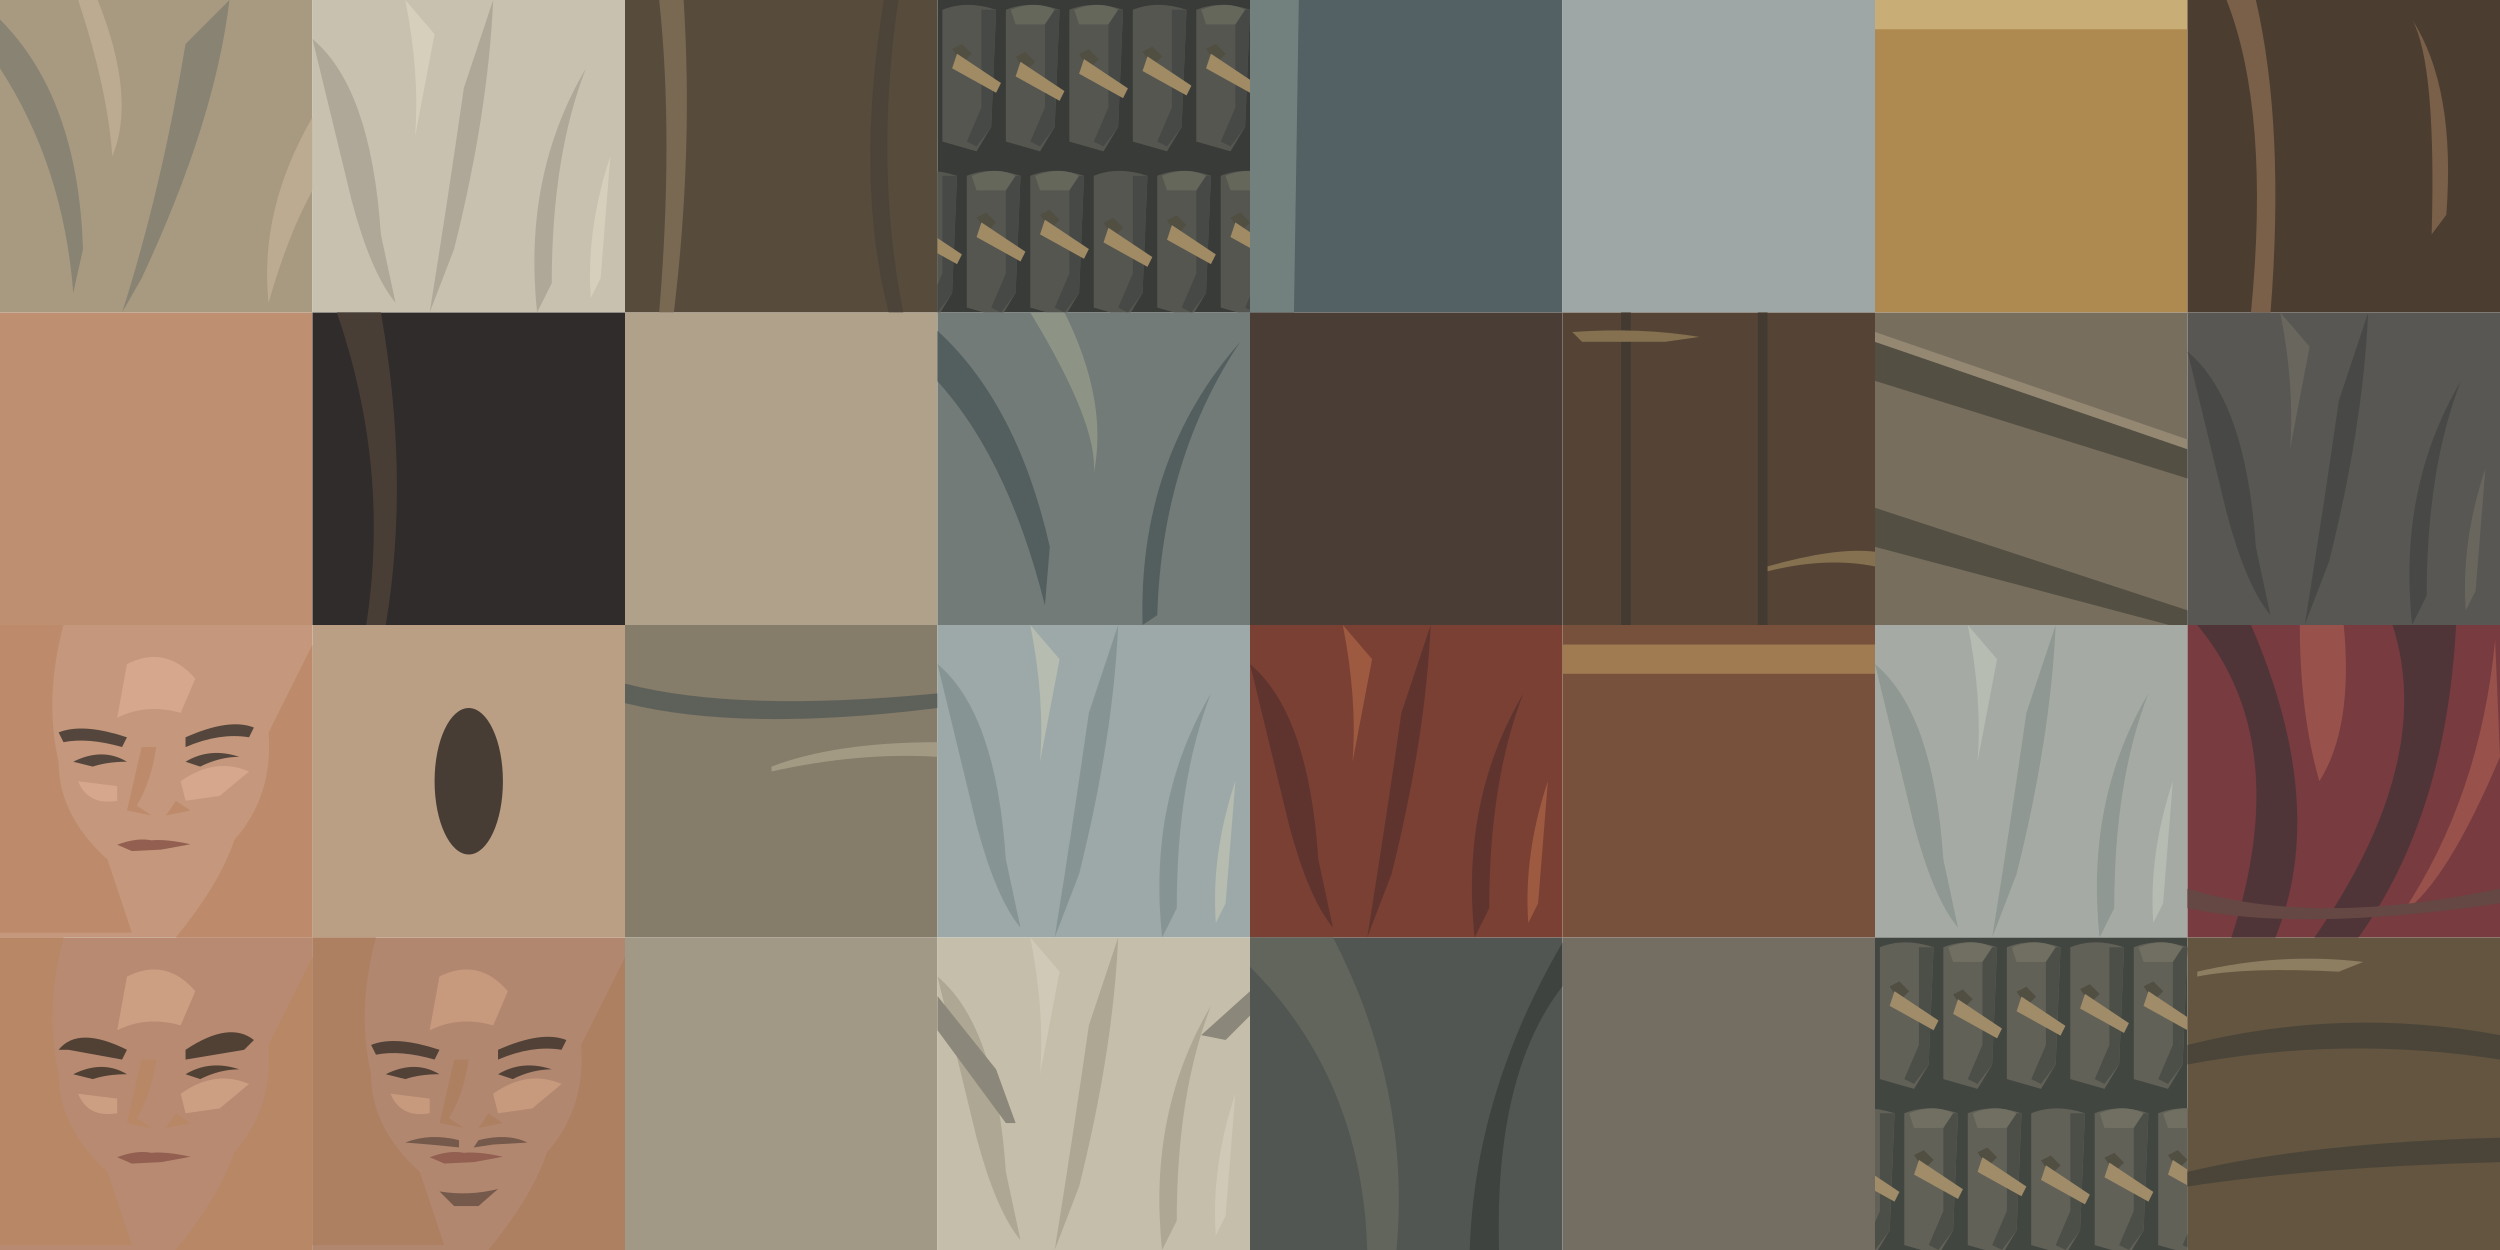
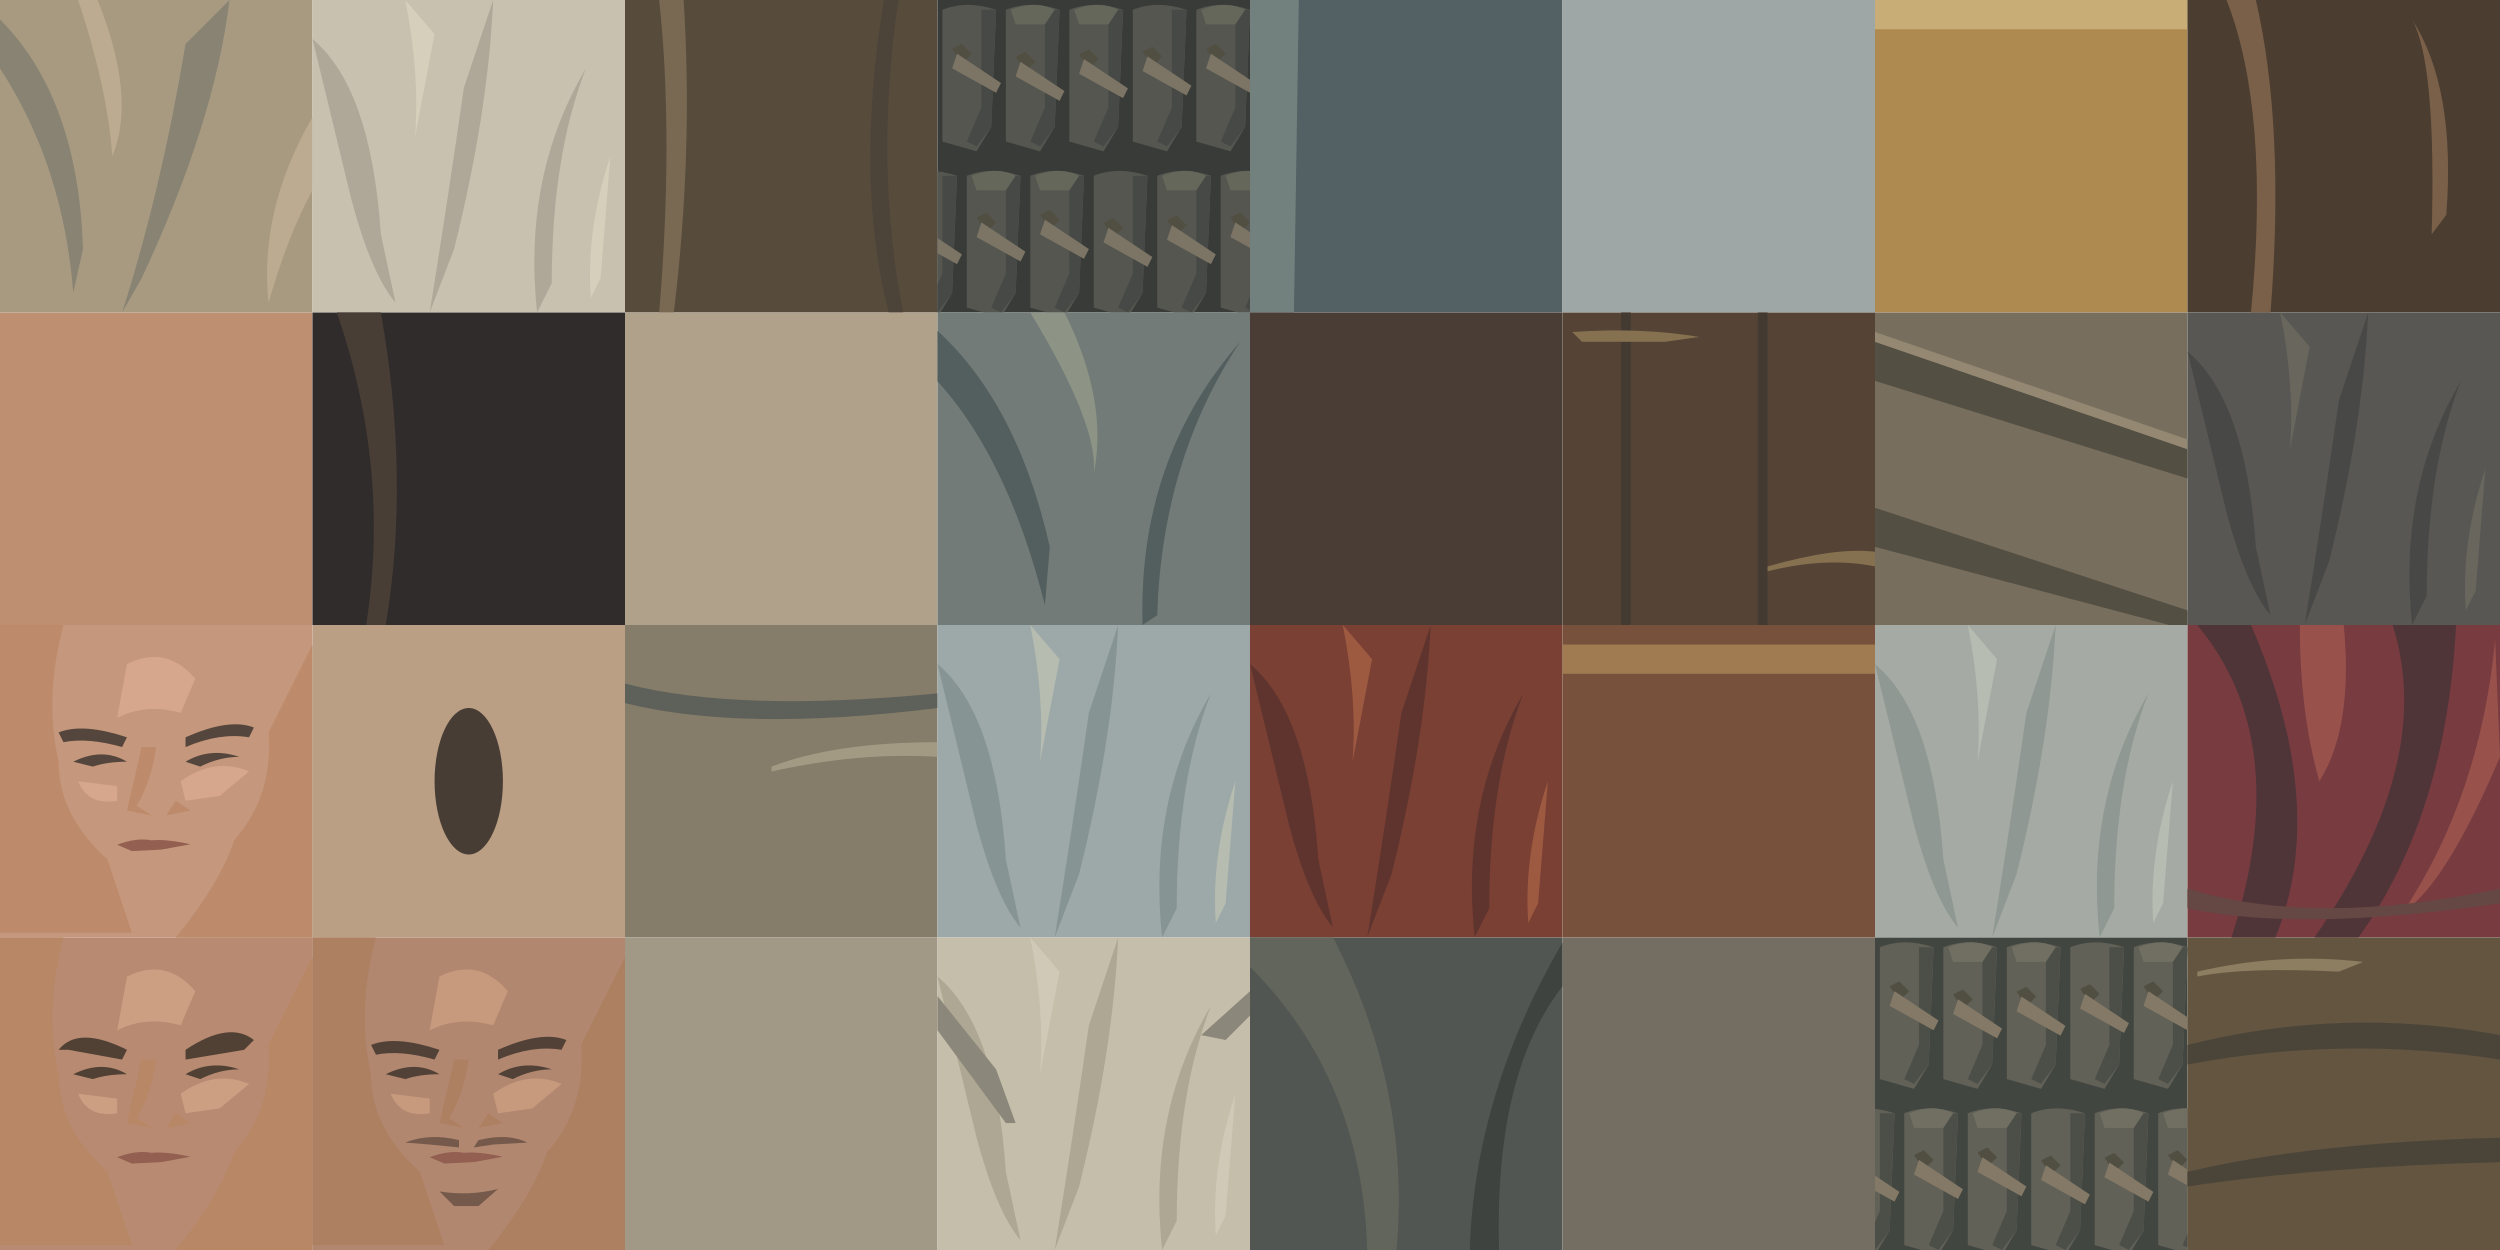
<svg xmlns="http://www.w3.org/2000/svg" width="1024" height="512" viewBox="0 0 512 256">
  <defs>
    <clipPath id="swatch">
      <path d="M0 0H64V64H0Z" />
    </clipPath>
  </defs>
  <g transform="translate(0 0)">
    <g clip-path="url(#swatch)">
      <path fill="#a89a80" d="M0 0H64V64H0Z" />
      <path fill="#898373" d="M0 4Q16 20 17 51L15 60Q13 34 0 14Z M47 0Q44 25 29 57L25 64Q33 39 38 9Z" />
      <path fill="#bcab90" d="M20 0Q28 20 23 32Q22 18 16 0Z M64 24Q53 43 55 62Q59 48 64 39Z" />
    </g>
  </g>
  <g transform="translate(64 0)">
    <g clip-path="url(#swatch)">
      <path fill="#c8c1af" d="M0 0H64V64H0Z" />
      <path fill="#afa899" d="M0 8 Q12 18 14 48 L17 62 Q12 56 8 41 Z M37 0 Q36 23 29 51 L24 64 Q28 39 31 18 Z M56 14 Q49 32 49 58 L46 64 Q43 36 56 14 Z" />
      <path fill="#d6cfbb" d="M19 0 Q22 15 21 28 L25 7 Z M61 32 Q56 47 57 61 L59 57 Z" />
    </g>
  </g>
  <g transform="translate(128 0)">
    <g clip-path="url(#swatch)">
      <path fill="#574b3c" d="M0 0H64V64H0Z" />
      <path fill="#796952" d="M7 0Q10 28 7 64H10Q14 31 12 0Z" />
      <path fill="#4c4439" d="M53 0Q47 37 54 64H57Q51 34 56 0Z" />
    </g>
  </g>
  <g transform="translate(192 0)">
    <g clip-path="url(#swatch)">
      <path fill="#393b38" d="M0 0H64V64H0Z" />
      <path fill="#555650" d="M-17 -32q5 -2 11 0l-1 24-3 5-7-2z M-4 -32q5 -2 11 0l-1 24-3 5-7-2z M9 -32q5 -2 11 0l-1 24-3 5-7-2z M22 -32q5 -2 11 0l-1 24-3 5-7-2z M35 -32q5 -2 11 0l-1 24-3 5-7-2z M48 -32q5 -2 11 0l-1 24-3 5-7-2z M61 -32q5 -2 11 0l-1 24-3 5-7-2z M-12 2q5 -2 11 0l-1 24-3 5-7-2z M1 2q5 -2 11 0l-1 24-3 5-7-2z M14 2q5 -2 11 0l-1 24-3 5-7-2z M27 2q5 -2 11 0l-1 24-3 5-7-2z M40 2q5 -2 11 0l-1 24-3 5-7-2z M53 2q5 -2 11 0l-1 24-3 5-7-2z M66 2q5 -2 11 0l-1 24-3 5-7-2z M-7 36q5 -2 11 0l-1 24-3 5-7-2z M6 36q5 -2 11 0l-1 24-3 5-7-2z M19 36q5 -2 11 0l-1 24-3 5-7-2z M32 36q5 -2 11 0l-1 24-3 5-7-2z M45 36q5 -2 11 0l-1 24-3 5-7-2z M58 36q5 -2 11 0l-1 24-3 5-7-2z M71 36q5 -2 11 0l-1 24-3 5-7-2z " />
      <path fill="#464945" d="M-9 -32l3 0-1 24-3 4-2-1 3-7z M4 -32l3 0-1 24-3 4-2-1 3-7z M17 -32l3 0-1 24-3 4-2-1 3-7z M30 -32l3 0-1 24-3 4-2-1 3-7z M43 -32l3 0-1 24-3 4-2-1 3-7z M56 -32l3 0-1 24-3 4-2-1 3-7z M69 -32l3 0-1 24-3 4-2-1 3-7z M-4 2l3 0-1 24-3 4-2-1 3-7z M9 2l3 0-1 24-3 4-2-1 3-7z M22 2l3 0-1 24-3 4-2-1 3-7z M35 2l3 0-1 24-3 4-2-1 3-7z M48 2l3 0-1 24-3 4-2-1 3-7z M61 2l3 0-1 24-3 4-2-1 3-7z M74 2l3 0-1 24-3 4-2-1 3-7z M1 36l3 0-1 24-3 4-2-1 3-7z M14 36l3 0-1 24-3 4-2-1 3-7z M27 36l3 0-1 24-3 4-2-1 3-7z M40 36l3 0-1 24-3 4-2-1 3-7z M53 36l3 0-1 24-3 4-2-1 3-7z M66 36l3 0-1 24-3 4-2-1 3-7z M79 36l3 0-1 24-3 4-2-1 3-7z " />
      <path fill="#65675b" d="M-16 -32q5 -2 9 0l-2 3-6 0z M-3 -32q5 -2 9 0l-2 3-6 0z M23 -32q5 -2 9 0l-2 3-6 0z M36 -32q5 -2 9 0l-2 3-6 0z M62 -32q5 -2 9 0l-2 3-6 0z M-11 2q5 -2 9 0l-2 3-6 0z M15 2q5 -2 9 0l-2 3-6 0z M28 2q5 -2 9 0l-2 3-6 0z M54 2q5 -2 9 0l-2 3-6 0z M67 2q5 -2 9 0l-2 3-6 0z M7 36q5 -2 9 0l-2 3-6 0z M20 36q5 -2 9 0l-2 3-6 0z M46 36q5 -2 9 0l-2 3-6 0z M59 36q5 -2 9 0l-2 3-6 0z " />
      <path fill="#514e42" d="M-15 -24l2 -1 2 2-2 2z M-2 -23.45l2 -1 2 2-2 2z M11 -22.9l2 -1 2 2-2 2z M24 -23.45l2 -1 2 2-2 2z M37 -24l2 -1 2 2-2 2z M50 -22.35l2 -1 2 2-2 2z M63 -22.9l2 -1 2 2-2 2z M-10 11.65l2 -1 2 2-2 2z M3 10l2 -1 2 2-2 2z M16 11.65l2 -1 2 2-2 2z M29 11.1l2 -1 2 2-2 2z M42 10.55l2 -1 2 2-2 2z M55 10l2 -1 2 2-2 2z M68 11.65l2 -1 2 2-2 2z M-5 45.1l2 -1 2 2-2 2z M8 44.55l2 -1 2 2-2 2z M21 44l2 -1 2 2-2 2z M34 45.65l2 -1 2 2-2 2z M47 45.1l2 -1 2 2-2 2z M60 44.55l2 -1 2 2-2 2z M73 44l2 -1 2 2-2 2z " />
-       <path fill="#a08b65" d="M-14 -23l9 6-1 2-9-5z M-1 -22.45l9 6-1 2-9-5z M12 -21.9l9 6-1 2-9-5z M25 -22.45l9 6-1 2-9-5z M38 -23l9 6-1 2-9-5z M51 -21.35l9 6-1 2-9-5z M64 -21.9l9 6-1 2-9-5z M-9 12.65l9 6-1 2-9-5z M4 11l9 6-1 2-9-5z M17 12.65l9 6-1 2-9-5z M30 12.1l9 6-1 2-9-5z M43 11.55l9 6-1 2-9-5z M56 11l9 6-1 2-9-5z M69 12.65l9 6-1 2-9-5z M-4 46.1l9 6-1 2-9-5z M9 45.55l9 6-1 2-9-5z M22 45l9 6-1 2-9-5z M35 46.65l9 6-1 2-9-5z M48 46.1l9 6-1 2-9-5z M61 45.55l9 6-1 2-9-5z M74 45l9 6-1 2-9-5z " />
+       <path fill="#7c7464" d="M-14 -23l9 6-1 2-9-5z M-1 -22.45l9 6-1 2-9-5z M12 -21.9l9 6-1 2-9-5z M25 -22.45l9 6-1 2-9-5z M38 -23l9 6-1 2-9-5z M51 -21.35l9 6-1 2-9-5z M64 -21.9l9 6-1 2-9-5z M-9 12.65l9 6-1 2-9-5z M4 11l9 6-1 2-9-5z M17 12.65l9 6-1 2-9-5z M30 12.1l9 6-1 2-9-5z M43 11.55l9 6-1 2-9-5z M56 11l9 6-1 2-9-5z M69 12.65l9 6-1 2-9-5z M-4 46.1l9 6-1 2-9-5z M9 45.55l9 6-1 2-9-5z M22 45l9 6-1 2-9-5z M35 46.65l9 6-1 2-9-5z M48 46.1l9 6-1 2-9-5z M61 45.55l9 6-1 2-9-5z M74 45l9 6-1 2-9-5z " />
    </g>
  </g>
  <g transform="translate(256 0)">
    <g clip-path="url(#swatch)">
      <path fill="#536064" d="M0 0H64V64H0Z" />
      <path fill="#72817e" d="M0 0 H10 L9 64 H0 Z" />
    </g>
  </g>
  <g transform="translate(320 0)">
    <g clip-path="url(#swatch)">
      <path fill="#9ea7a5" d="M0 0H64V64H0Z" />
    </g>
  </g>
  <g transform="translate(384 0)">
    <g clip-path="url(#swatch)">
      <path fill="#ae8a50" d="M0 0H64V64H0Z" />
      <path fill="#c8ad77" d="M0 0 H64 V6 H0 Z" />
    </g>
  </g>
  <g transform="translate(448 0)">
    <g clip-path="url(#swatch)">
      <path fill="#4c3d31" d="M0 0H64V64H0Z" />
      <path fill="#7a6048" d="M8 0 Q17 23 13 64 H17 Q20 26 14 0 Z M46 4 Q51 13 50 48 L53 44 Q55 18 46 4 Z" />
    </g>
  </g>
  <g transform="translate(0 64)">
    <g clip-path="url(#swatch)">
      <path fill="#bf8f72" d="M0 0H64V64H0Z" />
    </g>
  </g>
  <g transform="translate(64 64)">
    <g clip-path="url(#swatch)">
      <path fill="#302c2b" d="M0 0H64V64H0Z" />
      <path fill="#493e36" d="M5 0 Q16 32 11 64 H15 Q20 34 14 0 Z" />
    </g>
  </g>
  <g transform="translate(128 64)">
    <g clip-path="url(#swatch)">
      <path fill="#b0a18a" d="M0 0H64V64H0Z" />
    </g>
  </g>
  <g transform="translate(192 64)">
    <g clip-path="url(#swatch)">
      <path fill="#727b77" d="M0 0H64V64H0Z" />
      <path fill="#535f5e" d="M-2 2Q16 17 23 48L22 60Q14 28-2 12Z M62 6Q46 30 45 62L42 64Q41 30 62 6Z" />
      <path fill="#8d9486" d="M26 0Q35 18 32 33Q33 23 19 0Z" />
    </g>
  </g>
  <g transform="translate(256 64)">
    <g clip-path="url(#swatch)">
      <path fill="#4a3d35" d="M0 0H64V64H0Z" />
    </g>
  </g>
  <g transform="translate(320 64)">
    <g clip-path="url(#swatch)">
      <path fill="#554435" d="M0 0H64V64H0Z" />
      <path fill="#433b32" d="M12 0H14V64H12Z M40 0H42V64H40Z" />
      <path fill="#85704f" d="M2 4Q16 3 28 5L21 6L4 6Z M42 52Q56 48 64 49V52Q54 50 42 53Z" />
    </g>
  </g>
  <g transform="translate(384 64)">
    <g clip-path="url(#swatch)">
      <path fill="#776e5d" d="M0 0H64V64H0Z" />
      <path fill="#534f43" d="M0 6L64 28V34L0 14Z M0 40L64 61V65L0 48Z" />
      <path fill="#958873" d="M0 4L64 26V28L0 6Z" />
    </g>
  </g>
  <g transform="translate(448 64)">
    <g clip-path="url(#swatch)">
      <path fill="#595753" d="M0 0H64V64H0Z" />
      <path fill="#484947" d="M0 8 Q12 18 14 48 L17 62 Q12 56 8 41 Z M37 0 Q36 23 29 51 L24 64 Q28 39 31 18 Z M56 14 Q49 32 49 58 L46 64 Q43 36 56 14 Z" />
      <path fill="#69675d" d="M19 0 Q22 15 21 28 L25 7 Z M61 32 Q56 47 57 61 L59 57 Z" />
    </g>
  </g>
  <g transform="translate(0 128)">
    <g clip-path="url(#swatch)">
      <path fill="#c5977c" d="M0 0H64V64H0Z" />
      <path fill="#bd8b6b" d="M0 0 H13 Q9 15 12 28 Q12 39 22 48 L27 63 H0 Z M64 4 V64 H36 Q45 53 48 44 Q56 35 55 22 Z" />
      <path fill="#d6a78d" d="M26 8 Q34 4 40 11 L37 18 Q30 16 24 19 Z M37 32 Q44 27 51 30 L45 35 L38 36 Z M16 32 L24 33 L24 36 Q18 37 16 32 Z" />
      <path fill="#54463c" d="M12 22 Q17 20 26 23 L25 25 Q18 23 13 24 Z M38 23 Q47 19 52 21 L51 23 Q45 22 38 25 Z" />
      <path fill="#bd8b6b" d="M29 25 L32 25 Q31 32 28 37 L31 39 L26 38 Z M36 36 L39 38 L34 39 Z" />
      <path fill="#54463c" d="M15 28 Q21 25 26 28 Q22 28 19 29 Z M38 28 Q43 25 49 27 Q45 27 41 29 Z" />
      <path fill="#925f51" d="M24 45 Q28 43.5 31 44.1 Q34 43.8 39 44.9 L33 46 L27 46.3 Z" />
    </g>
  </g>
  <g transform="translate(64 128)">
    <g clip-path="url(#swatch)">
      <path fill="#bb9f85" d="M0 0H64V64H0Z" />
      <ellipse cx="32" cy="32" rx="7" ry="15" fill="#483d35" />
    </g>
  </g>
  <g transform="translate(128 128)">
    <g clip-path="url(#swatch)">
      <path fill="#857c69" d="M0 0H64V64H0Z" />
      <path fill="#5e615a" d="M0 12Q23 18 64 14V17Q24 22 0 16Z" />
      <path fill="#a29a83" d="M30 29Q43 24 64 24V27Q48 26 30 30Z" />
    </g>
  </g>
  <g transform="translate(192 128)">
    <g clip-path="url(#swatch)">
      <path fill="#9da9a9" d="M0 0H64V64H0Z" />
      <path fill="#879494" d="M0 8 Q12 18 14 48 L17 62 Q12 56 8 41 Z M37 0 Q36 23 29 51 L24 64 Q28 39 31 18 Z M56 14 Q49 32 49 58 L46 64 Q43 36 56 14 Z" />
      <path fill="#b6bcaf" d="M19 0 Q22 15 21 28 L25 7 Z M61 32 Q56 47 57 61 L59 57 Z" />
    </g>
  </g>
  <g transform="translate(256 128)">
    <g clip-path="url(#swatch)">
      <path fill="#7b4034" d="M0 0H64V64H0Z" />
      <path fill="#5f342e" d="M0 8 Q12 18 14 48 L17 62 Q12 56 8 41 Z M37 0 Q36 23 29 51 L24 64 Q28 39 31 18 Z M56 14 Q49 32 49 58 L46 64 Q43 36 56 14 Z" />
      <path fill="#9e5a41" d="M19 0 Q22 15 21 28 L25 7 Z M61 32 Q56 47 57 61 L59 57 Z" />
    </g>
  </g>
  <g transform="translate(320 128)">
    <g clip-path="url(#swatch)">
      <path fill="#78513c" d="M0 0H64V64H0Z" />
      <path fill="#a07a51" d="M0 4 H64 V10 H0 Z" />
    </g>
  </g>
  <g transform="translate(384 128)">
    <g clip-path="url(#swatch)">
      <path fill="#a5aba4" d="M0 0H64V64H0Z" />
      <path fill="#909893" d="M0 8 Q12 18 14 48 L17 62 Q12 56 8 41 Z M37 0 Q36 23 29 51 L24 64 Q28 39 31 18 Z M56 14 Q49 32 49 58 L46 64 Q43 36 56 14 Z" />
      <path fill="#b6bcb2" d="M19 0 Q22 15 21 28 L25 7 Z M61 32 Q56 47 57 61 L59 57 Z" />
    </g>
  </g>
  <g transform="translate(448 128)">
    <g clip-path="url(#swatch)">
      <path fill="#773b40" d="M0 0H64V64H0Z" />
      <path fill="#4f3438" d="M2 0Q22 24 9 64H18Q29 37 13 0Z M42 0Q51 28 26 64H35Q53 39 55 0Z" />
      <path fill="#98514b" d="M23 0Q23 18 27 32Q34 21 32 0Z M63 3Q60 35 44 59Q53 53 64 27Z" />
      <path fill="#654843" d="M0 54Q26 62 64 54V57Q23 63 0 58Z" />
    </g>
  </g>
  <g transform="translate(0 192)">
    <g clip-path="url(#swatch)">
      <path fill="#b78a71" d="M0 0H64V64H0Z" />
      <path fill="#b88765" d="M0 0 H13 Q9 15 12 28 Q12 39 22 48 L27 63 H0 Z M64 4 V64 H36 Q45 53 48 44 Q56 35 55 22 Z" />
      <path fill="#cc9f83" d="M26 8 Q34 4 40 11 L37 18 Q30 16 24 19 Z M37 32 Q44 27 51 30 L45 35 L38 36 Z M16 32 L24 33 L24 36 Q18 37 16 32 Z" />
      <path fill="#514034" d="M12 23 Q16 18 26 23 L25 25 L14 23 Z M38 23 Q47 17 52 21 L50 23 L38 25 Z" />
      <path fill="#b88765" d="M29 25 L32 25 Q31 32 28 37 L31 39 L26 38 Z M36 36 L39 38 L34 39 Z" />
      <path fill="#514034" d="M15 28 Q21 25 26 28 Q22 28 19 29 Z M38 28 Q43 25 49 27 Q45 27 41 29 Z" />
      <path fill="#925f51" d="M24 45 Q28 43.5 31 44.1 Q34 43.8 39 44.9 L33 46 L27 46.3 Z" />
    </g>
  </g>
  <g transform="translate(64 192)">
    <g clip-path="url(#swatch)">
      <path fill="#b28770" d="M0 0H64V64H0Z" />
      <path fill="#ae8062" d="M0 0 H13 Q9 15 12 28 Q12 39 22 48 L27 63 H0 Z M64 4 V64 H36 Q45 53 48 44 Q56 35 55 22 Z" />
      <path fill="#c89a7d" d="M26 8 Q34 4 40 11 L37 18 Q30 16 24 19 Z M37 32 Q44 27 51 30 L45 35 L38 36 Z M16 32 L24 33 L24 36 Q18 37 16 32 Z" />
      <path fill="#514137" d="M12 22 Q17 20 26 23 L25 25 Q18 23 13 24 Z M38 23 Q47 19 52 21 L51 23 Q45 22 38 25 Z" />
      <path fill="#ae8062" d="M29 25 L32 25 Q31 32 28 37 L31 39 L26 38 Z M36 36 L39 38 L34 39 Z" />
      <path fill="#514137" d="M15 28 Q21 25 26 28 Q22 28 19 29 Z M38 28 Q43 25 49 27 Q45 27 41 29 Z" />
      <path fill="#925f51" d="M24 45 Q28 43.5 31 44.1 Q34 43.8 39 44.9 L33 46 L27 46.3 Z" />
      <path fill="#75594b" d="M19 42 Q24 40 30 41.5 L30 43 L24 42.4 Z M34 41.5 Q40 40 44 42 L37 42.4 L33 43 Z M26 52 Q32 53 38 51.5 L34 55 L29 55 Z" />
    </g>
  </g>
  <g transform="translate(128 192)">
    <g clip-path="url(#swatch)">
      <path fill="#a29886" d="M0 0H64V64H0Z" />
    </g>
  </g>
  <g transform="translate(192 192)">
    <g clip-path="url(#swatch)">
      <path fill="#c5beaa" d="M0 0H64V64H0Z" />
      <path fill="#aea793" d="M0 8 Q12 18 14 48 L17 62 Q12 56 8 41 Z M37 0 Q36 23 29 51 L24 64 Q28 39 31 18 Z M56 14 Q49 32 49 58 L46 64 Q43 36 56 14 Z" />
      <path fill="#d0c9b7" d="M19 0 Q22 15 21 28 L25 7 Z M61 32 Q56 47 57 61 L59 57 Z" />
      <path fill="#8b877a" d="M0 12 L12 27 L16 38 L14 38 L0 19 Z M64 11 L54 20 L59 21 L64 16 Z" />
    </g>
  </g>
  <g transform="translate(256 192)">
    <g clip-path="url(#swatch)">
      <path fill="#515652" d="M0 0H64V64H0Z" />
      <path fill="#62655b" d="M0 0H17Q33 31 30 64H24Q23 29 0 6Z" />
      <path fill="#3e433f" d="M64 1Q46 32 45 64H51Q50 28 64 10Z" />
    </g>
  </g>
  <g transform="translate(320 192)">
    <g clip-path="url(#swatch)">
      <path fill="#736d62" d="M0 0H64V64H0Z" />
    </g>
  </g>
  <g transform="translate(384 192)">
    <g clip-path="url(#swatch)">
      <path fill="#424640" d="M0 0H64V64H0Z" />
      <path fill="#626158" d="M-17 -32q5 -2 11 0l-1 24-3 5-7-2z M-4 -32q5 -2 11 0l-1 24-3 5-7-2z M9 -32q5 -2 11 0l-1 24-3 5-7-2z M22 -32q5 -2 11 0l-1 24-3 5-7-2z M35 -32q5 -2 11 0l-1 24-3 5-7-2z M48 -32q5 -2 11 0l-1 24-3 5-7-2z M61 -32q5 -2 11 0l-1 24-3 5-7-2z M-12 2q5 -2 11 0l-1 24-3 5-7-2z M1 2q5 -2 11 0l-1 24-3 5-7-2z M14 2q5 -2 11 0l-1 24-3 5-7-2z M27 2q5 -2 11 0l-1 24-3 5-7-2z M40 2q5 -2 11 0l-1 24-3 5-7-2z M53 2q5 -2 11 0l-1 24-3 5-7-2z M66 2q5 -2 11 0l-1 24-3 5-7-2z M-7 36q5 -2 11 0l-1 24-3 5-7-2z M6 36q5 -2 11 0l-1 24-3 5-7-2z M19 36q5 -2 11 0l-1 24-3 5-7-2z M32 36q5 -2 11 0l-1 24-3 5-7-2z M45 36q5 -2 11 0l-1 24-3 5-7-2z M58 36q5 -2 11 0l-1 24-3 5-7-2z M71 36q5 -2 11 0l-1 24-3 5-7-2z " />
      <path fill="#4c4f48" d="M-9 -32l3 0-1 24-3 4-2-1 3-7z M4 -32l3 0-1 24-3 4-2-1 3-7z M17 -32l3 0-1 24-3 4-2-1 3-7z M30 -32l3 0-1 24-3 4-2-1 3-7z M43 -32l3 0-1 24-3 4-2-1 3-7z M56 -32l3 0-1 24-3 4-2-1 3-7z M69 -32l3 0-1 24-3 4-2-1 3-7z M-4 2l3 0-1 24-3 4-2-1 3-7z M9 2l3 0-1 24-3 4-2-1 3-7z M22 2l3 0-1 24-3 4-2-1 3-7z M35 2l3 0-1 24-3 4-2-1 3-7z M48 2l3 0-1 24-3 4-2-1 3-7z M61 2l3 0-1 24-3 4-2-1 3-7z M74 2l3 0-1 24-3 4-2-1 3-7z M1 36l3 0-1 24-3 4-2-1 3-7z M14 36l3 0-1 24-3 4-2-1 3-7z M27 36l3 0-1 24-3 4-2-1 3-7z M40 36l3 0-1 24-3 4-2-1 3-7z M53 36l3 0-1 24-3 4-2-1 3-7z M66 36l3 0-1 24-3 4-2-1 3-7z M79 36l3 0-1 24-3 4-2-1 3-7z " />
      <path fill="#706f62" d="M-16 -32q5 -2 9 0l-2 3-6 0z M-3 -32q5 -2 9 0l-2 3-6 0z M23 -32q5 -2 9 0l-2 3-6 0z M36 -32q5 -2 9 0l-2 3-6 0z M62 -32q5 -2 9 0l-2 3-6 0z M-11 2q5 -2 9 0l-2 3-6 0z M15 2q5 -2 9 0l-2 3-6 0z M28 2q5 -2 9 0l-2 3-6 0z M54 2q5 -2 9 0l-2 3-6 0z M67 2q5 -2 9 0l-2 3-6 0z M7 36q5 -2 9 0l-2 3-6 0z M20 36q5 -2 9 0l-2 3-6 0z M46 36q5 -2 9 0l-2 3-6 0z M59 36q5 -2 9 0l-2 3-6 0z " />
      <path fill="#514e42" d="M-15 -24l2 -1 2 2-2 2z M-2 -23.45l2 -1 2 2-2 2z M11 -22.9l2 -1 2 2-2 2z M24 -23.45l2 -1 2 2-2 2z M37 -24l2 -1 2 2-2 2z M50 -22.35l2 -1 2 2-2 2z M63 -22.9l2 -1 2 2-2 2z M-10 11.65l2 -1 2 2-2 2z M3 10l2 -1 2 2-2 2z M16 11.65l2 -1 2 2-2 2z M29 11.1l2 -1 2 2-2 2z M42 10.55l2 -1 2 2-2 2z M55 10l2 -1 2 2-2 2z M68 11.65l2 -1 2 2-2 2z M-5 45.1l2 -1 2 2-2 2z M8 44.55l2 -1 2 2-2 2z M21 44l2 -1 2 2-2 2z M34 45.65l2 -1 2 2-2 2z M47 45.1l2 -1 2 2-2 2z M60 44.55l2 -1 2 2-2 2z M73 44l2 -1 2 2-2 2z " />
-       <path fill="#a08c69" d="M-14 -23l9 6-1 2-9-5z M-1 -22.45l9 6-1 2-9-5z M12 -21.9l9 6-1 2-9-5z M25 -22.45l9 6-1 2-9-5z M38 -23l9 6-1 2-9-5z M51 -21.35l9 6-1 2-9-5z M64 -21.9l9 6-1 2-9-5z M-9 12.65l9 6-1 2-9-5z M4 11l9 6-1 2-9-5z M17 12.65l9 6-1 2-9-5z M30 12.1l9 6-1 2-9-5z M43 11.55l9 6-1 2-9-5z M56 11l9 6-1 2-9-5z M69 12.65l9 6-1 2-9-5z M-4 46.1l9 6-1 2-9-5z M9 45.55l9 6-1 2-9-5z M22 45l9 6-1 2-9-5z M35 46.65l9 6-1 2-9-5z M48 46.1l9 6-1 2-9-5z M61 45.55l9 6-1 2-9-5z M74 45l9 6-1 2-9-5z " />
+       <path fill="#847966" d="M-14 -23l9 6-1 2-9-5z M-1 -22.45l9 6-1 2-9-5z M12 -21.9l9 6-1 2-9-5z M25 -22.45l9 6-1 2-9-5z M38 -23l9 6-1 2-9-5z M51 -21.35l9 6-1 2-9-5z M64 -21.9l9 6-1 2-9-5z M-9 12.65l9 6-1 2-9-5z M4 11l9 6-1 2-9-5z M17 12.65l9 6-1 2-9-5z M30 12.1l9 6-1 2-9-5z M43 11.55l9 6-1 2-9-5z M56 11l9 6-1 2-9-5z M69 12.65l9 6-1 2-9-5z M-4 46.1l9 6-1 2-9-5z M9 45.55l9 6-1 2-9-5z M22 45l9 6-1 2-9-5z M35 46.65l9 6-1 2-9-5z M48 46.1l9 6-1 2-9-5z M61 45.55l9 6-1 2-9-5z M74 45l9 6-1 2-9-5z " />
    </g>
  </g>
  <g transform="translate(448 192)">
    <g clip-path="url(#swatch)">
      <path fill="#635540" d="M0 0H64V64H0Z" />
      <path fill="#4b4539" d="M0 22Q32 14 64 20V25Q32 20 0 26Z M0 48Q25 42 64 41V46Q26 47 0 51Z" />
      <path fill="#8d7d61" d="M2 7Q19 3 36 5L31 7Q12 6 2 8Z" />
    </g>
  </g>
</svg>
